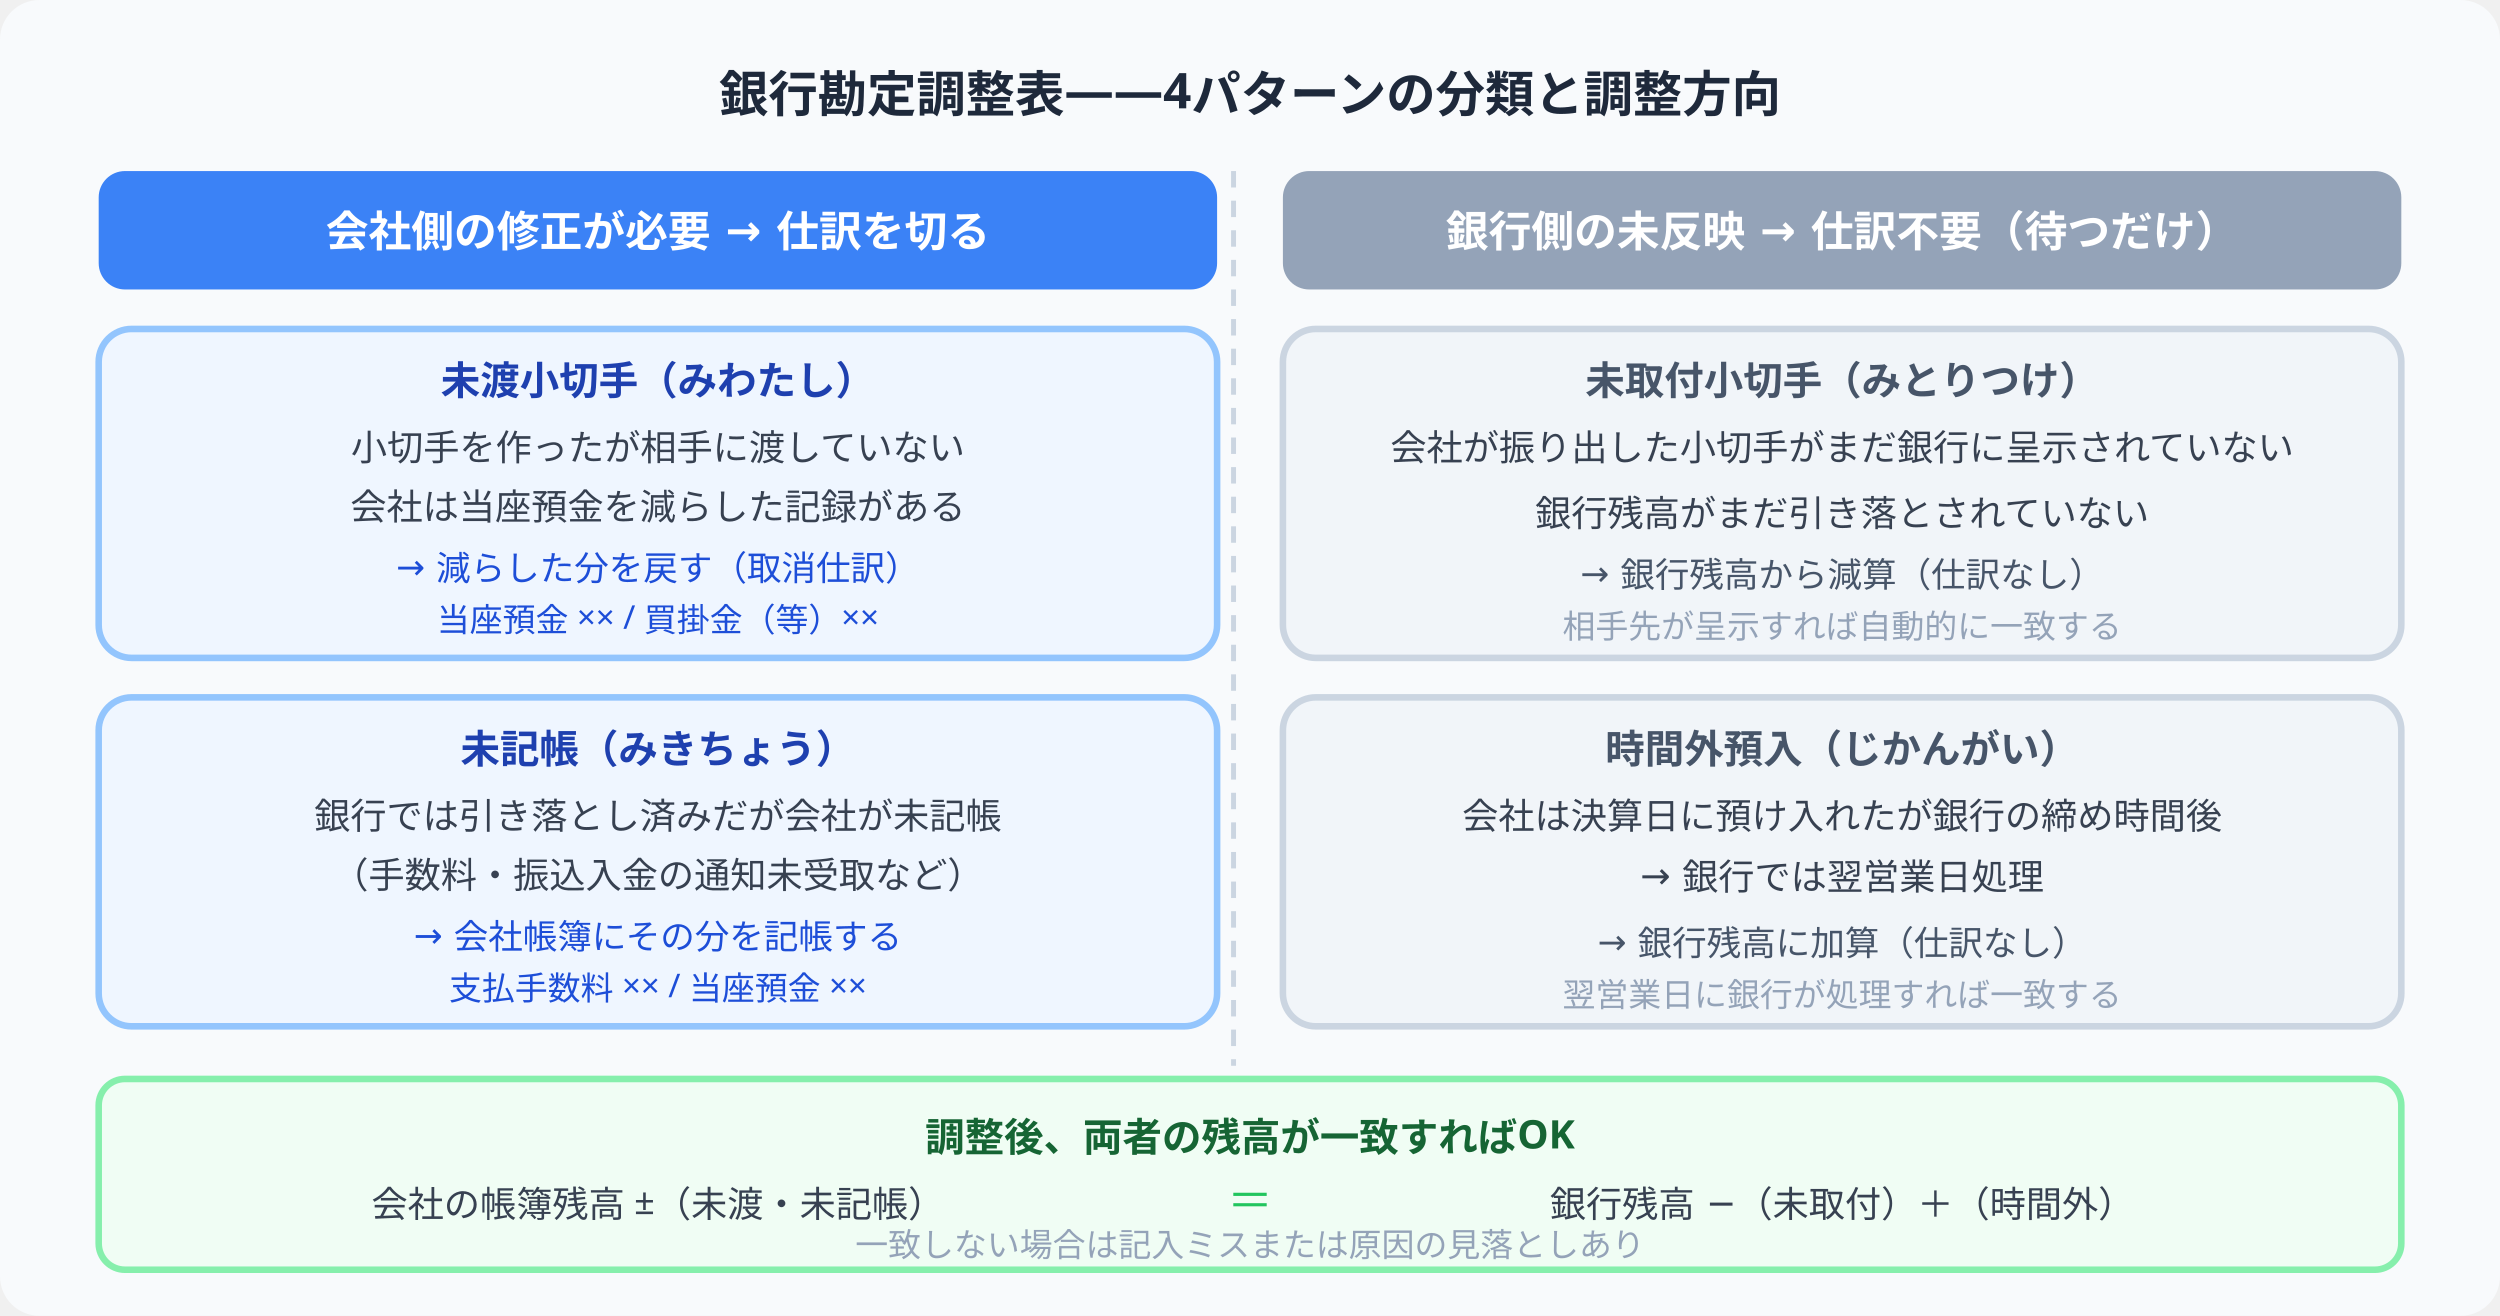
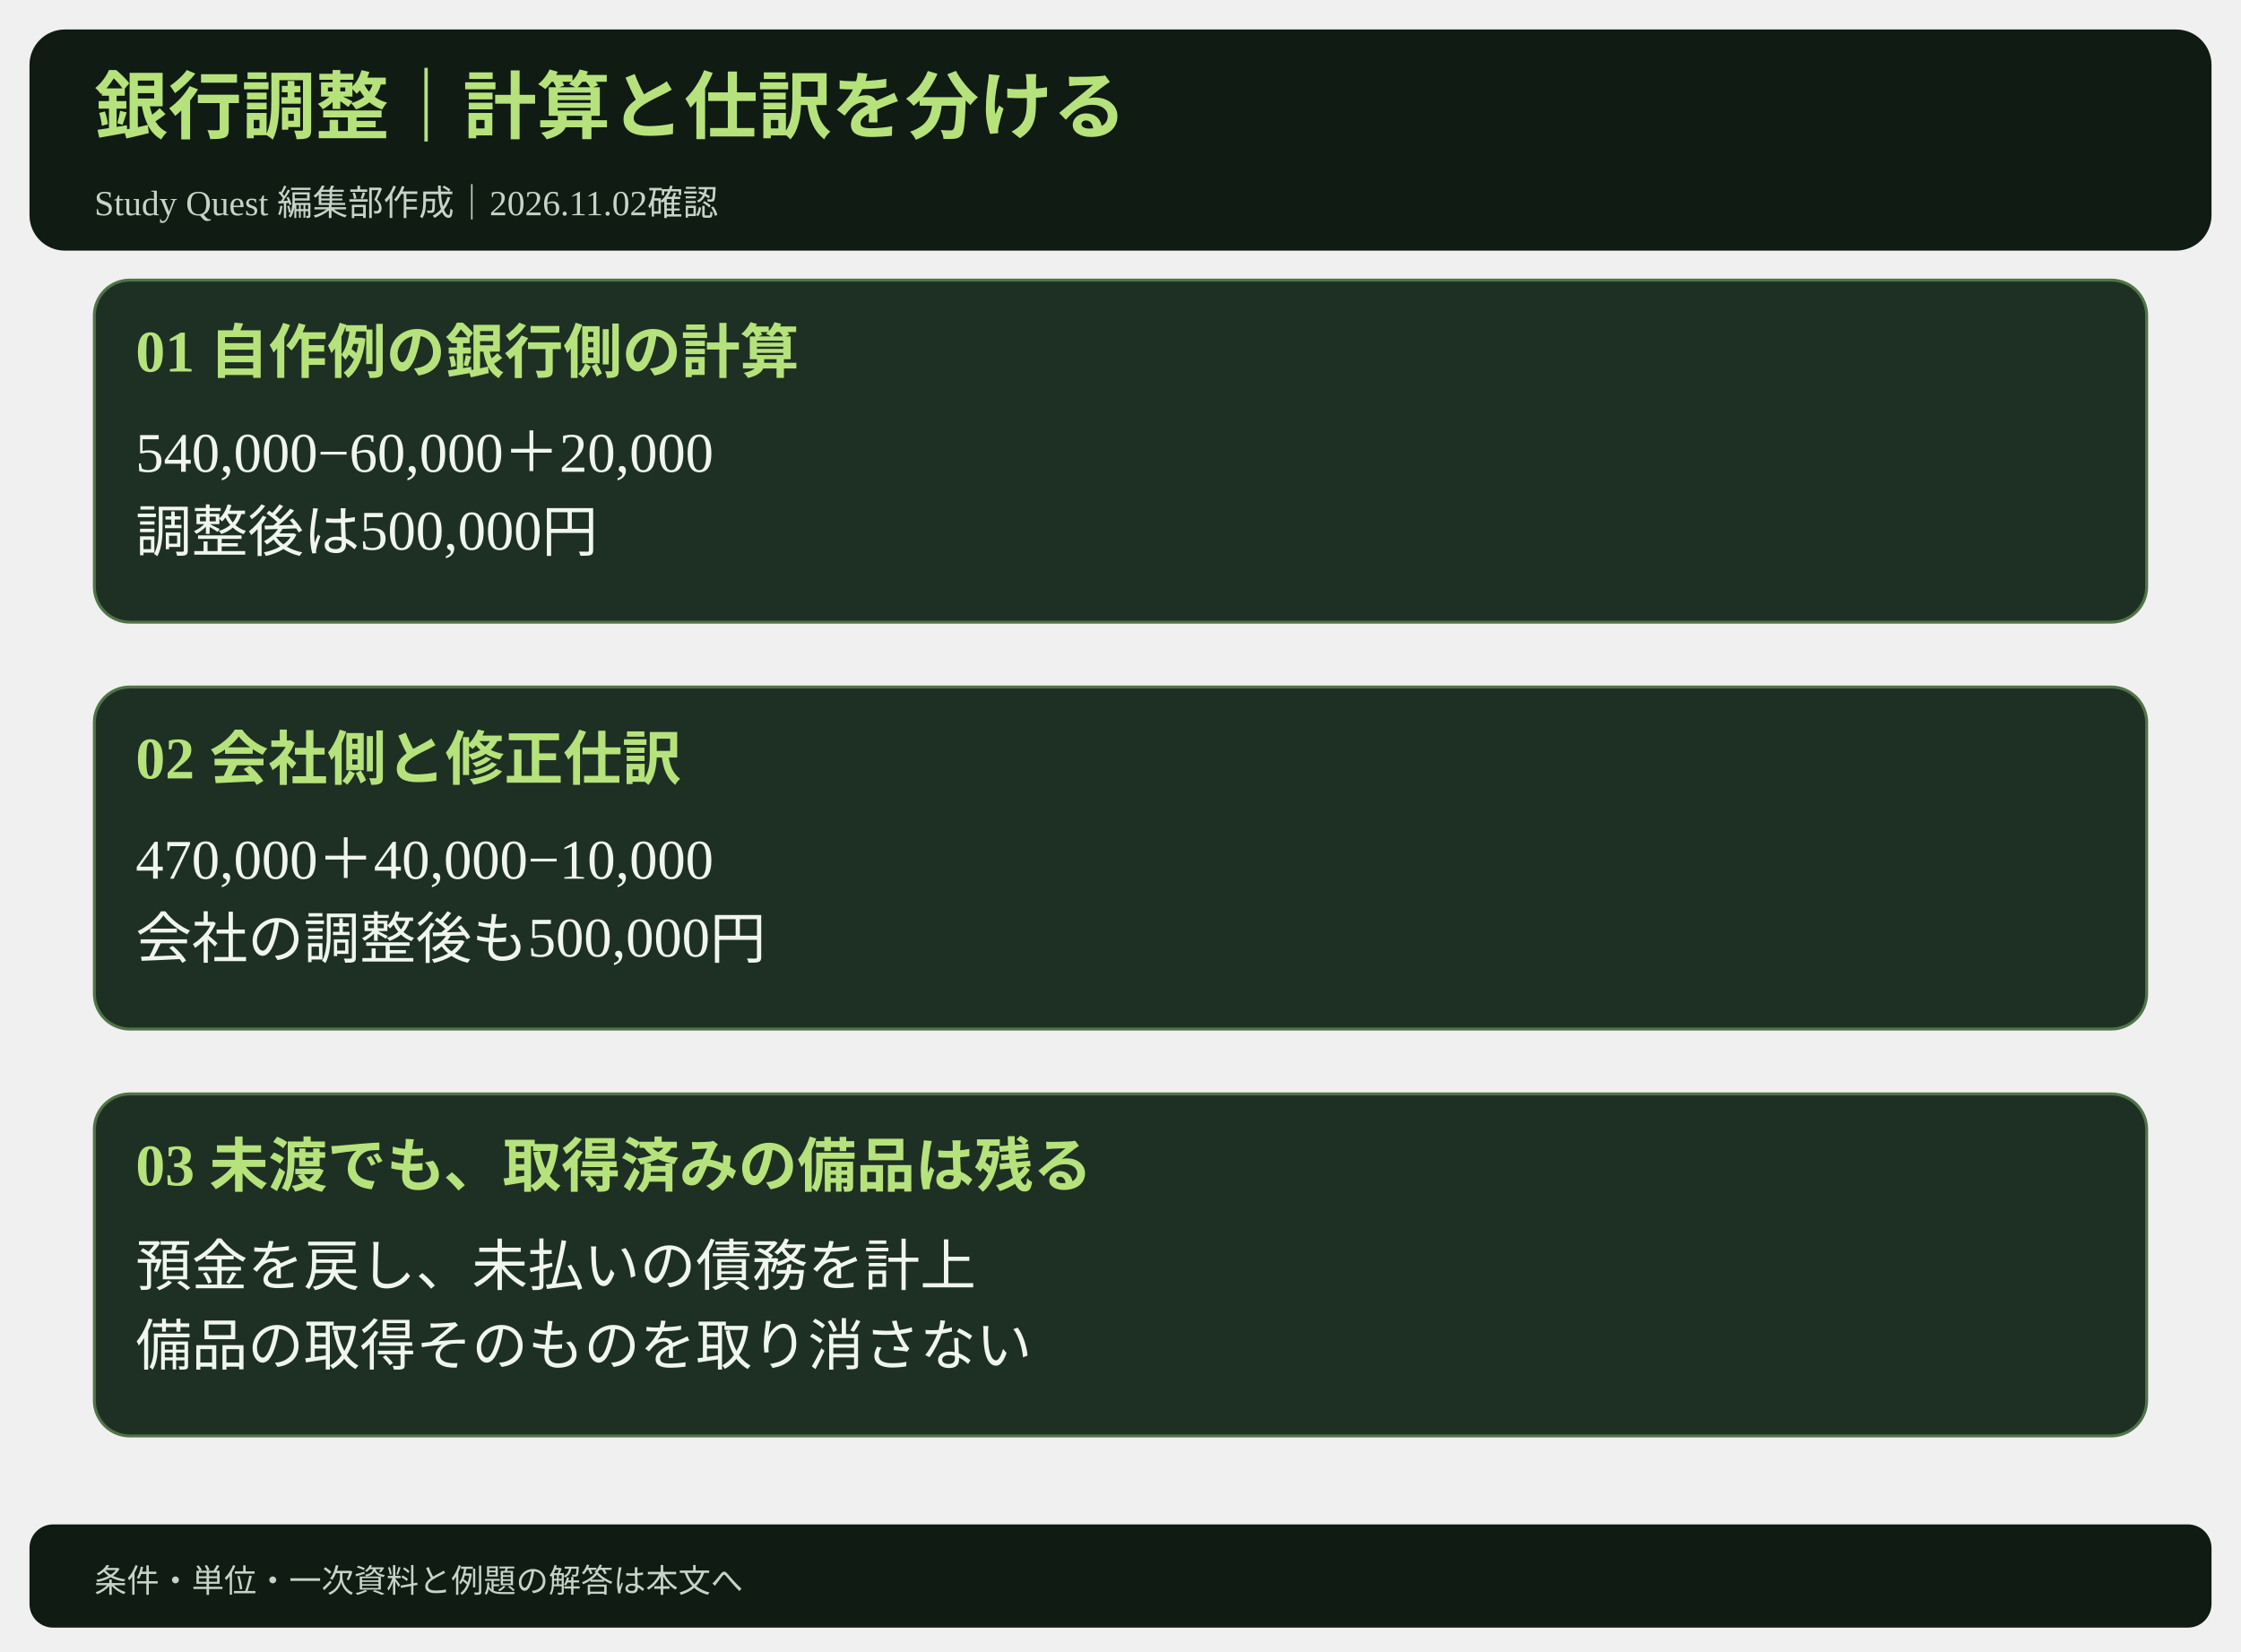
- <svg xmlns="http://www.w3.org/2000/svg" viewBox="0 0 760 400" width="760" height="400">
-   <defs>
-     <style>text { font-family: 'Noto Sans JP','Hiragino Sans',sans-serif; }</style>
-   </defs>
-   <rect width="760" height="400" rx="12" fill="#F8FAFC" />
-   <text x="380" y="34" text-anchor="middle" font-size="15" font-weight="700" fill="#1E293B">銀行勘定調整表——4パターンの分類と調整方向</text>
-   <rect x="30" y="52" width="340" height="36" rx="8" fill="#3B82F6" />
-   <text x="200" y="75" text-anchor="middle" font-size="13" font-weight="700" fill="#fff">会社側の修正が必要 → 仕訳を切る</text>
-   <rect x="390" y="52" width="340" height="36" rx="8" fill="#94A3B8" />
-   <text x="560" y="75" text-anchor="middle" font-size="13" font-weight="700" fill="#fff">銀行側の未反映 → 仕訳不要（待つだけ）</text>
-   <rect x="30" y="100" width="340" height="100" rx="10" fill="#EFF6FF" stroke="#93C5FD" stroke-width="2" />
-   <text x="200" y="120" text-anchor="middle" font-size="12" font-weight="700" fill="#1E40AF">未渡小切手（みわたし）</text>
-   <text x="200" y="140" text-anchor="middle" font-size="11" fill="#374151">小切手を作ったが相手に渡していない</text>
-   <text x="200" y="158" text-anchor="middle" font-size="11" fill="#374151">会社は当座預金を減らした記録がある</text>
-   <text x="200" y="176" text-anchor="middle" font-size="10.5" fill="#1D4ED8">→ 減らした分を戻す（取消仕訳）</text>
-   <text x="200" y="192" text-anchor="middle" font-size="10" fill="#1D4ED8">当座預金 ×× / 買掛金（等）××</text>
-   <rect x="30" y="212" width="340" height="100" rx="10" fill="#EFF6FF" stroke="#93C5FD" stroke-width="2" />
-   <text x="200" y="232" text-anchor="middle" font-size="12" font-weight="700" fill="#1E40AF">未記帳（みきちょう）</text>
-   <text x="200" y="252" text-anchor="middle" font-size="11" fill="#374151">銀行では引き落とし済みだが会社が未記帳</text>
-   <text x="200" y="270" text-anchor="middle" font-size="11" fill="#374151">（手数料・振込入金の通知未受取など）</text>
-   <text x="200" y="288" text-anchor="middle" font-size="10.5" fill="#1D4ED8">→ 会社帳簿にその分を記帳する</text>
-   <text x="200" y="304" text-anchor="middle" font-size="10" fill="#1D4ED8">支払手数料 ×× / 当座預金 ××</text>
-   <rect x="390" y="100" width="340" height="100" rx="10" fill="#F1F5F9" stroke="#CBD5E1" stroke-width="2" />
-   <text x="560" y="120" text-anchor="middle" font-size="12" font-weight="700" fill="#475569">未取付小切手（みとりつけ）</text>
-   <text x="560" y="140" text-anchor="middle" font-size="11" fill="#374151">会社が振り出した小切手がまだ銀行に呈示されていない</text>
-   <text x="560" y="160" text-anchor="middle" font-size="11" fill="#374151">銀行残高がまだ引き落とされていない</text>
-   <text x="560" y="178" text-anchor="middle" font-size="10.5" fill="#475569">→ 銀行残高から減算（仕訳なし）</text>
-   <text x="560" y="194" text-anchor="middle" font-size="10" fill="#94A3B8">相手先が呈示すれば自動的に一致する</text>
-   <rect x="390" y="212" width="340" height="100" rx="10" fill="#F1F5F9" stroke="#CBD5E1" stroke-width="2" />
-   <text x="560" y="232" text-anchor="middle" font-size="12" font-weight="700" fill="#475569">時間外預入（じかんがい）</text>
-   <text x="560" y="252" text-anchor="middle" font-size="11" fill="#374151">会社は決算日に預け入れたが銀行の締め時間後</text>
-   <text x="560" y="270" text-anchor="middle" font-size="11" fill="#374151">→ 銀行では翌営業日処理</text>
-   <text x="560" y="290" text-anchor="middle" font-size="10.5" fill="#475569">→ 銀行残高に加算（仕訳なし）</text>
-   <text x="560" y="306" text-anchor="middle" font-size="10" fill="#94A3B8">翌営業日に銀行が処理すれば一致する</text>
-   <line x1="375" y1="52" x2="375" y2="324" stroke="#CBD5E1" stroke-width="1.5" stroke-dasharray="5,4" />
-   <rect x="30" y="328" width="700" height="58" rx="8" fill="#F0FDF4" stroke="#86EFAC" stroke-width="2" />
-   <text x="380" y="350" text-anchor="middle" font-size="12" font-weight="700" fill="#166534">調整後、両者の残高が一致すればOK</text>
-   <text x="200" y="370" text-anchor="middle" font-size="11" fill="#374151">会社の帳簿残高 ±（未渡・未記帳）</text>
-   <text x="380" y="370" text-anchor="middle" font-size="14" fill="#22C55E">＝</text>
-   <text x="560" y="370" text-anchor="middle" font-size="11" fill="#374151">銀行残高 −（未取付）＋（時間外）</text>
-   <text x="380" y="382" text-anchor="middle" font-size="10" fill="#94A3B8">一致しない場合は記入ミスまたは原因の見落としあり</text>
+ <svg xmlns="http://www.w3.org/2000/svg" width="760" height="560" viewBox="0 0 760 560" role="img" aria-labelledby="title desc">
+   <rect x="10" y="10" width="740" height="75" rx="12" fill="#101B13" />
+   <rect x="10" y="517" width="740" height="35" rx="8" fill="#101B13" />
+   <g font-family="M PLUS 1, Hiragino Kaku Gothic ProN, sans-serif">
+     <text x="32" y="45" font-size="25" font-weight="700" fill="#B6E27C">銀行調整｜計算と仕訳を分ける</text>
+     <text x="32" y="73" font-size="12" fill="#C7D3C7">Study Quest 編集部作成｜2026.11.02確認</text>
+     <rect x="32" y="95" width="696" height="116" rx="12" fill="#1E3023" stroke="#507448" />
+     <text x="46" y="126" font-size="20" font-weight="700" fill="#B6E27C">01  自作例の銀行側の計算</text>
+     <text x="46" y="160" font-size="19" fill="#F0F6ED">540,000−60,000＋20,000</text>
+     <text x="46" y="187" font-size="19" fill="#F0F6ED">調整後は500,000円</text>
+     <rect x="32" y="233" width="696" height="116" rx="12" fill="#1E3023" stroke="#507448" />
+     <text x="46" y="264" font-size="20" font-weight="700" fill="#B6E27C">02  会社側と修正仕訳</text>
+     <text x="46" y="298" font-size="19" fill="#F0F6ED">470,000＋40,000−10,000</text>
+     <text x="46" y="325" font-size="19" fill="#F0F6ED">会社の調整後も500,000円</text>
+     <rect x="32" y="371" width="696" height="116" rx="12" fill="#1E3023" stroke="#507448" />
+     <text x="46" y="402" font-size="20" font-weight="700" fill="#B6E27C">03  未渡でも、取得済みの備品は残る</text>
+     <text x="46" y="436" font-size="19" fill="#F0F6ED">預金を戻し、未払いの債務を計上</text>
+     <text x="46" y="463" font-size="19" fill="#F0F6ED">備品の取得そのものを取り消さない</text>
+     <text x="32" y="540" font-size="11" fill="#C7D3C7">条件・単位・一次資料と例題の解答は本文へ</text>
+   </g>
</svg>
